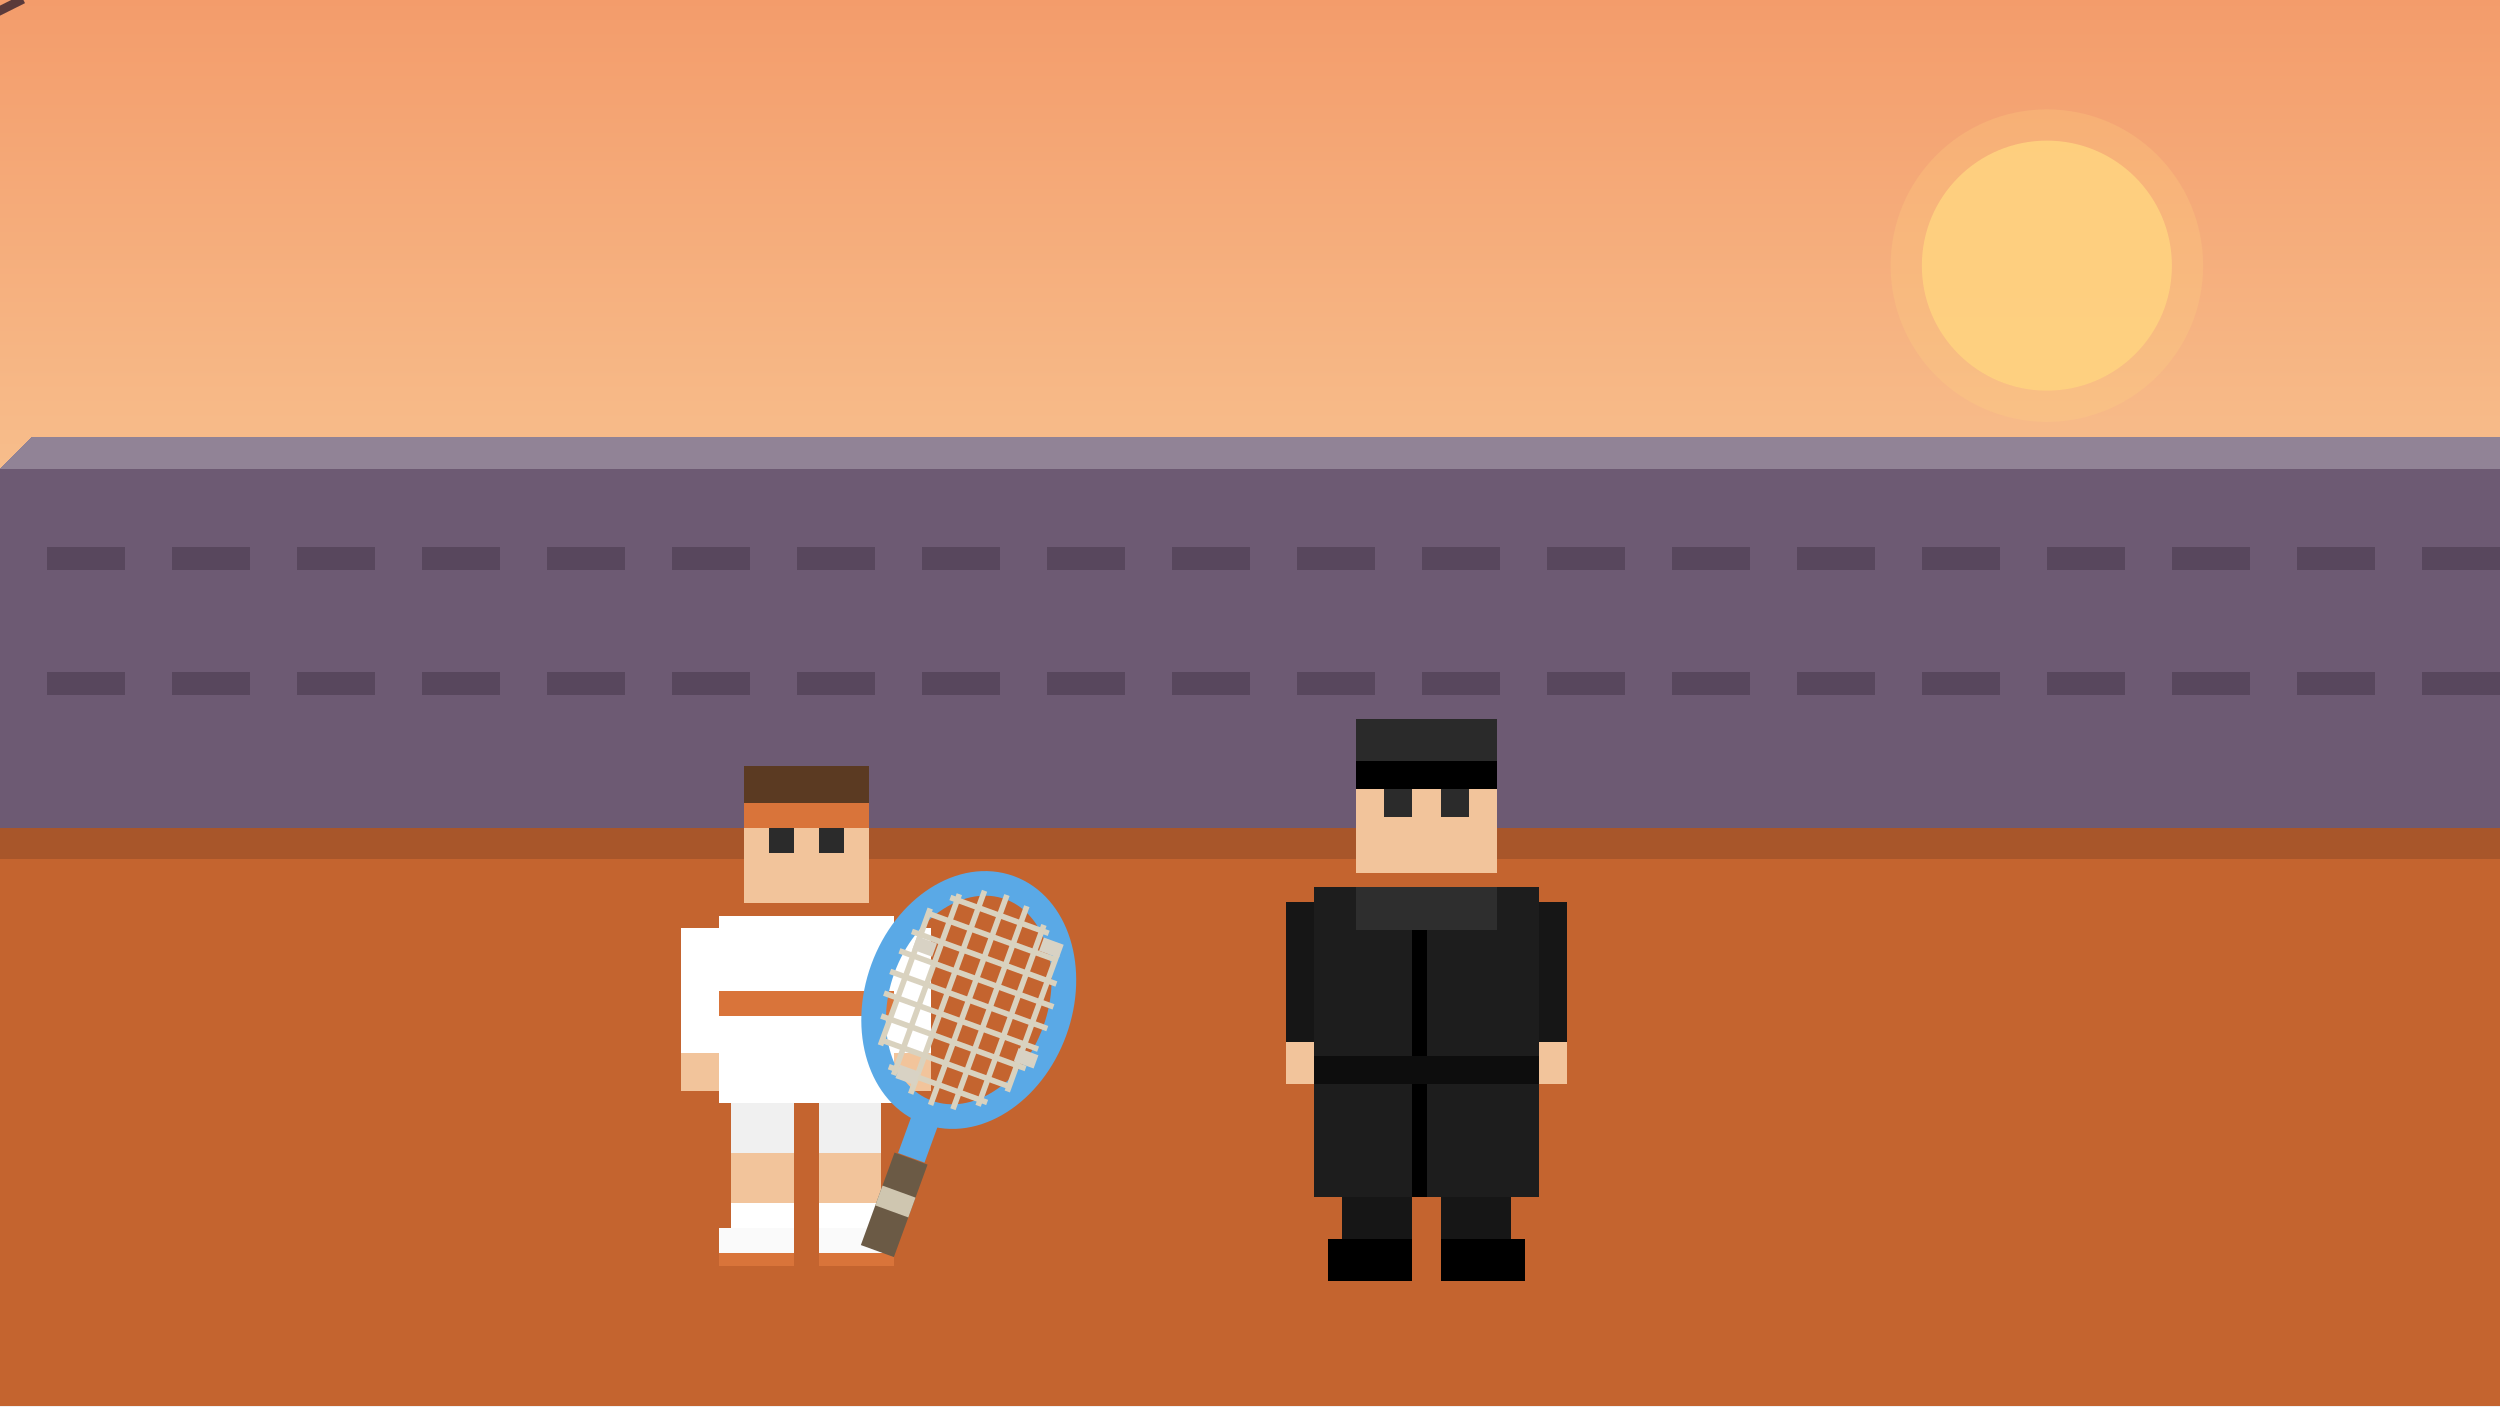
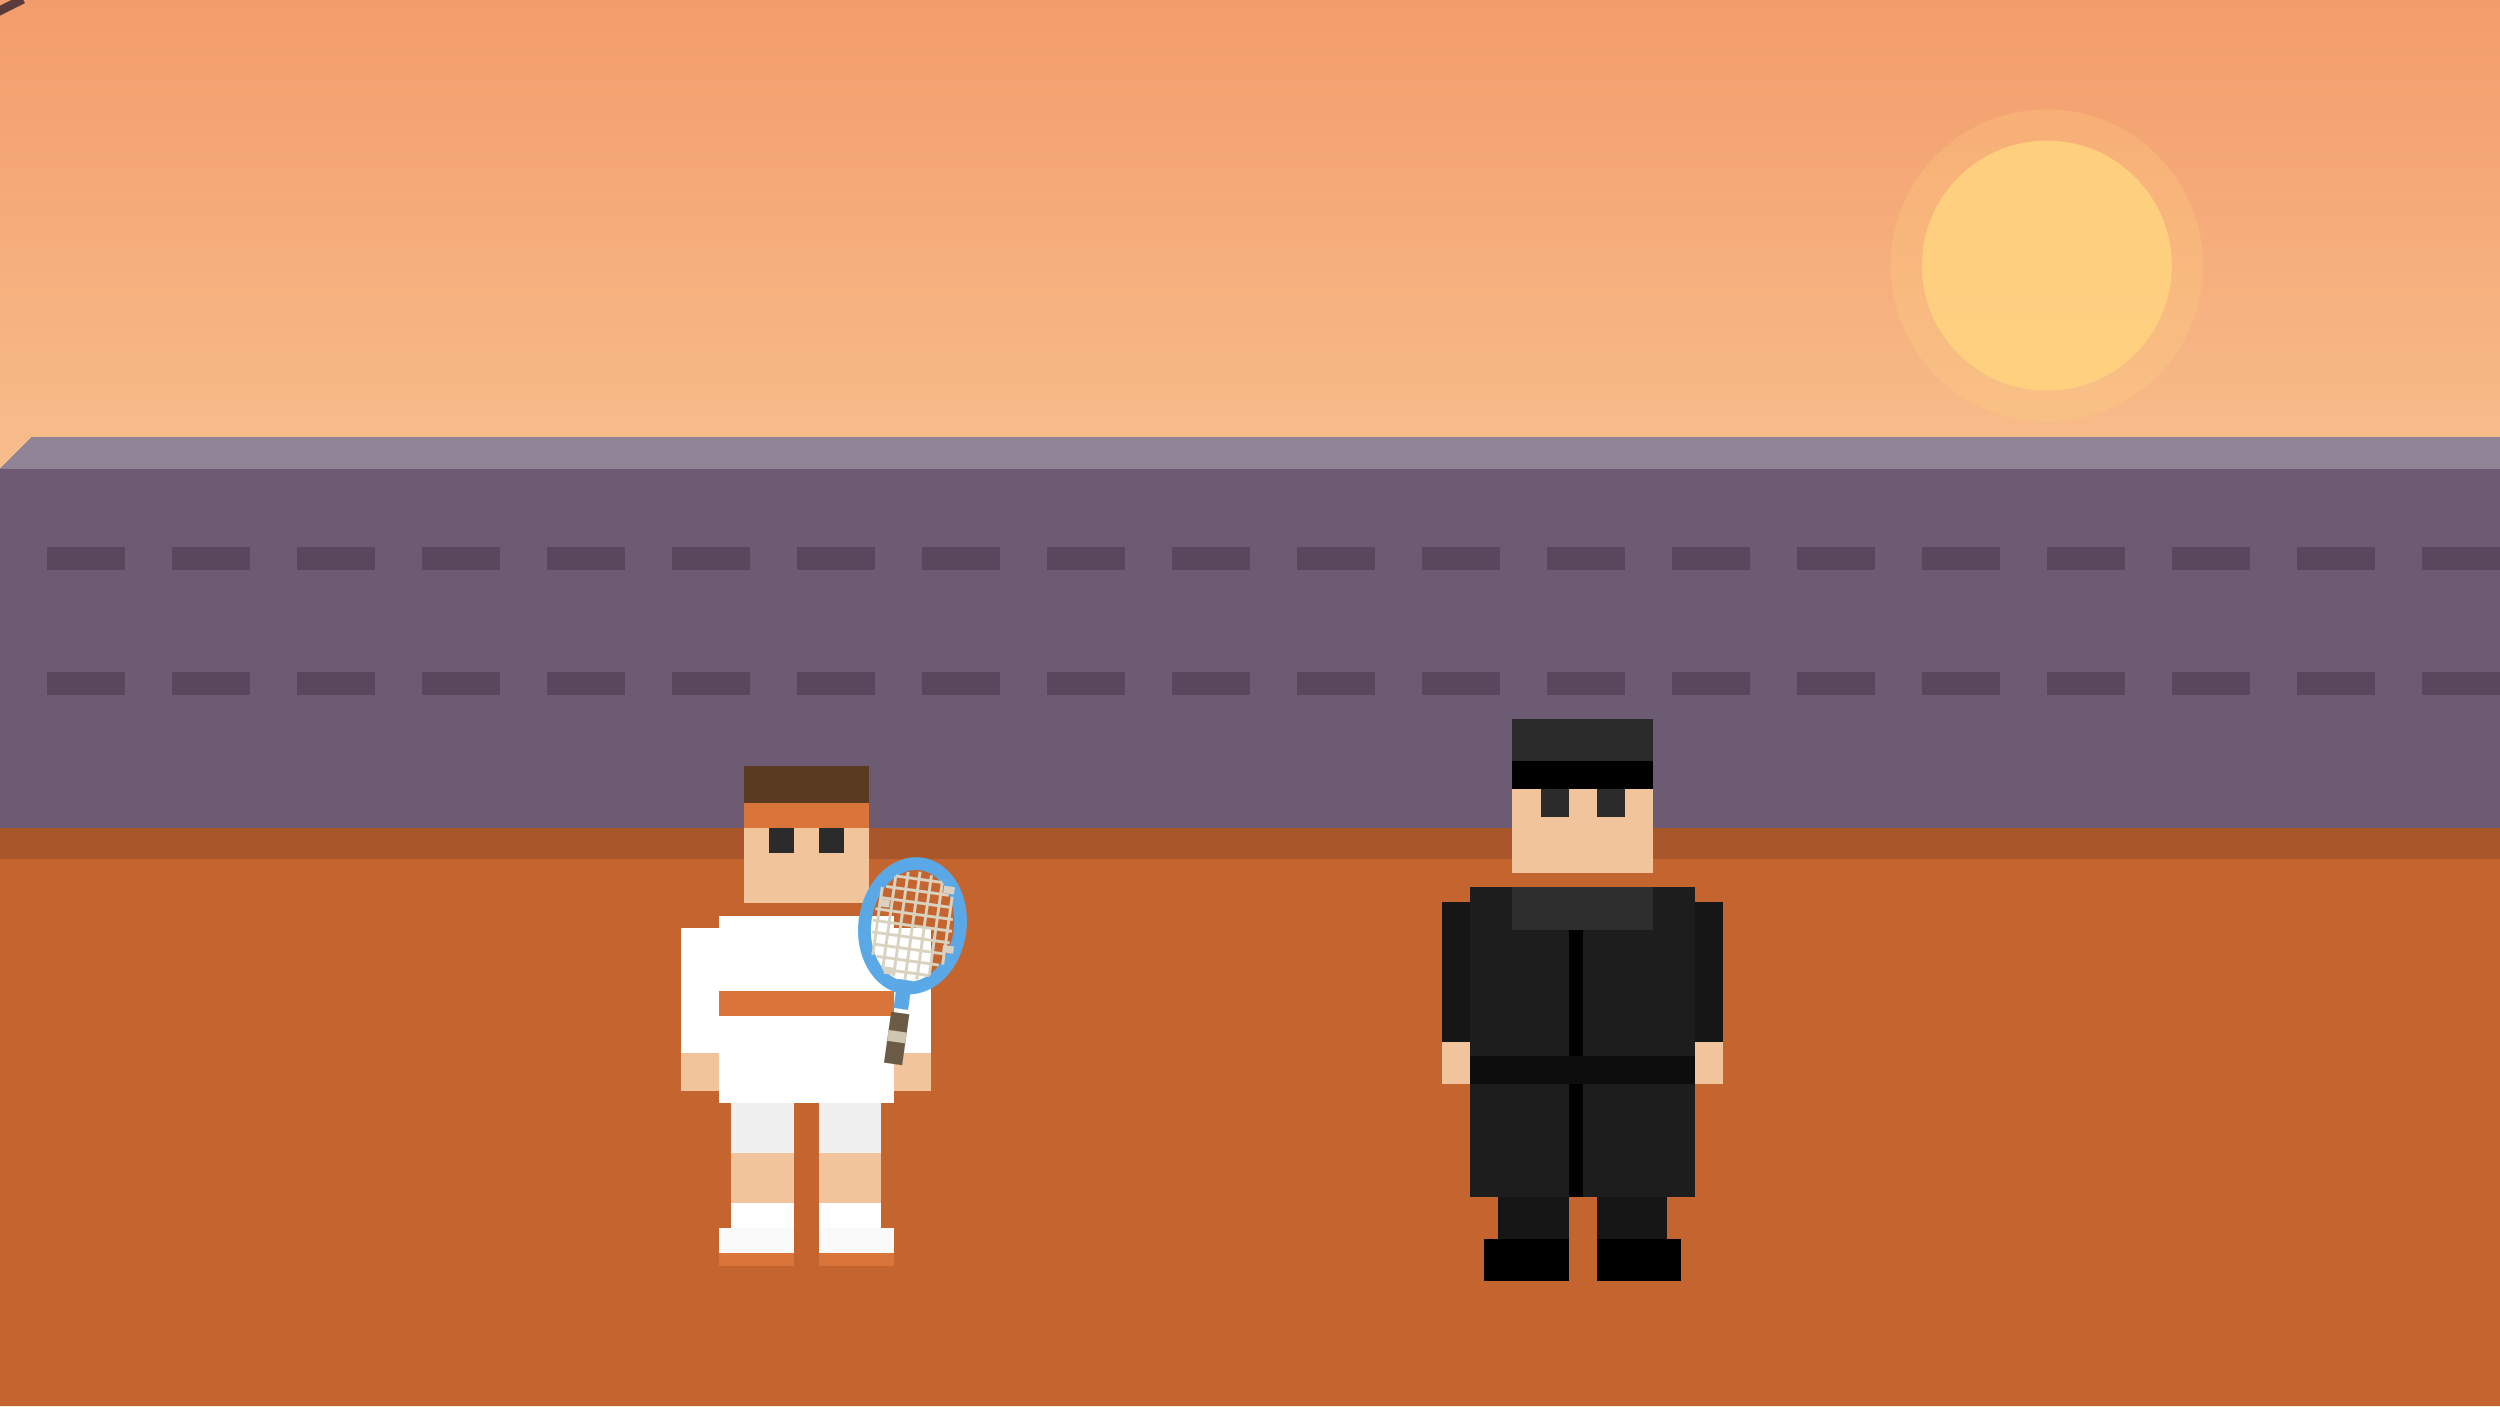
<svg xmlns="http://www.w3.org/2000/svg" viewBox="0 0 320 180" shape-rendering="crispEdges">
  <defs>
    <linearGradient id="sky" x1="0" y1="0" x2="0" y2="1">
      <stop offset="0" stop-color="#f39c6b" />
      <stop offset="1" stop-color="#fbd9a6" />
    </linearGradient>
  </defs>
  <rect x="0" y="0" width="320" height="110" fill="url(#sky)" />
  <rect x="0" y="110" width="320" height="70" fill="#c4642f" />
  <g shape-rendering="auto">
    <circle cx="262" cy="34" r="16" fill="#ffd27f" opacity="0.9" />
    <circle cx="262" cy="34" r="20" fill="#ffd27f" opacity="0.25">
      <animate attributeName="r" values="18;24;18" dur="2s" repeatCount="indefinite" />
    </circle>
  </g>
  <g shape-rendering="auto">
    <animateTransform attributeName="transform" type="translate" values="-10 20;330 14" dur="14s" begin="0s" repeatCount="indefinite" />
    <path d="M -3.0 0 L 0 1.5 L 3.0 0" fill="none" stroke="#5a3a3a" stroke-width="0.9">
      <animate attributeName="d" values="M -3.0 0 L 0 1.5 L 3.0 0;M -3.0 1.5 L 0 0 L 3.0 1.5;M -3.0 0 L 0 1.5 L 3.0 0" dur="0.45s" repeatCount="indefinite" />
    </path>
  </g>
  <g shape-rendering="auto">
    <animateTransform attributeName="transform" type="translate" values="-10 30;330 24" dur="18s" begin="-5s" repeatCount="indefinite" />
    <path d="M -2.55 0 L 0 1.275 L 2.55 0" fill="none" stroke="#5a3a3a" stroke-width="0.8">
      <animate attributeName="d" values="M -2.55 0 L 0 1.275 L 2.55 0;M -2.55 1.275 L 0 0 L 2.55 1.275;M -2.55 0 L 0 1.275 L 2.55 0" dur="0.45s" repeatCount="indefinite" />
    </path>
  </g>
  <g shape-rendering="auto">
    <animateTransform attributeName="transform" type="translate" values="-10 14;330 8" dur="22s" begin="-10s" repeatCount="indefinite" />
    <path d="M -2.1 0 L 0 1.05 L 2.1 0" fill="none" stroke="#5a3a3a" stroke-width="0.6">
      <animate attributeName="d" values="M -2.1 0 L 0 1.05 L 2.1 0;M -2.1 1.05 L 0 0 L 2.1 1.05;M -2.1 0 L 0 1.05 L 2.1 0" dur="0.45s" repeatCount="indefinite" />
    </path>
  </g>
  <rect x="0" y="106" width="320" height="4" fill="#a8562a" />
  <polygon points="0,60 4,56 324,56 320,60" fill="#918396" />
  <polygon points="320,60 324,56 324,102 320,106" fill="#514356" />
  <rect x="0" y="60" width="320" height="46" fill="#6d5a73" />
  <rect x="6" y="70" width="10" height="3" fill="#58475d" />
  <rect x="6" y="86" width="10" height="3" fill="#58475d" />
  <rect x="22" y="70" width="10" height="3" fill="#58475d" />
  <rect x="22" y="86" width="10" height="3" fill="#58475d" />
  <rect x="38" y="70" width="10" height="3" fill="#58475d" />
  <rect x="38" y="86" width="10" height="3" fill="#58475d" />
  <rect x="54" y="70" width="10" height="3" fill="#58475d" />
  <rect x="54" y="86" width="10" height="3" fill="#58475d" />
  <rect x="70" y="70" width="10" height="3" fill="#58475d" />
  <rect x="70" y="86" width="10" height="3" fill="#58475d" />
  <rect x="86" y="70" width="10" height="3" fill="#58475d" />
  <rect x="86" y="86" width="10" height="3" fill="#58475d" />
  <rect x="102" y="70" width="10" height="3" fill="#58475d" />
  <rect x="102" y="86" width="10" height="3" fill="#58475d" />
  <rect x="118" y="70" width="10" height="3" fill="#58475d" />
  <rect x="118" y="86" width="10" height="3" fill="#58475d" />
  <rect x="134" y="70" width="10" height="3" fill="#58475d" />
  <rect x="134" y="86" width="10" height="3" fill="#58475d" />
  <rect x="150" y="70" width="10" height="3" fill="#58475d" />
  <rect x="150" y="86" width="10" height="3" fill="#58475d" />
  <rect x="166" y="70" width="10" height="3" fill="#58475d" />
  <rect x="166" y="86" width="10" height="3" fill="#58475d" />
  <rect x="182" y="70" width="10" height="3" fill="#58475d" />
  <rect x="182" y="86" width="10" height="3" fill="#58475d" />
  <rect x="198" y="70" width="10" height="3" fill="#58475d" />
  <rect x="198" y="86" width="10" height="3" fill="#58475d" />
  <rect x="214" y="70" width="10" height="3" fill="#58475d" />
  <rect x="214" y="86" width="10" height="3" fill="#58475d" />
  <rect x="230" y="70" width="10" height="3" fill="#58475d" />
  <rect x="230" y="86" width="10" height="3" fill="#58475d" />
  <rect x="246" y="70" width="10" height="3" fill="#58475d" />
  <rect x="246" y="86" width="10" height="3" fill="#58475d" />
  <rect x="262" y="70" width="10" height="3" fill="#58475d" />
  <rect x="262" y="86" width="10" height="3" fill="#58475d" />
  <rect x="278" y="70" width="10" height="3" fill="#58475d" />
  <rect x="278" y="86" width="10" height="3" fill="#58475d" />
  <rect x="294" y="70" width="10" height="3" fill="#58475d" />
  <rect x="294" y="86" width="10" height="3" fill="#58475d" />
  <rect x="310" y="70" width="10" height="3" fill="#58475d" />
  <rect x="310" y="86" width="10" height="3" fill="#58475d" />
  <g>
-     <animateTransform attributeName="transform" type="translate" values="0 0;0 -1.60;0 0" keyTimes="0;0.5;1" calcMode="spline" keySplines="0.4 0 0.6 1;0.4 0 0.6 1" dur="2.0s" begin="0.8s" repeatCount="indefinite" />
-     <rect x="93.6" y="139.6" width="8.0" height="8.0" fill="#f0f0f0" />
-     <rect x="104.8" y="139.6" width="8.0" height="8.0" fill="#f0f0f0" />
-     <rect x="93.6" y="147.6" width="8.0" height="6.4" fill="#f2c49b" />
-     <rect x="104.8" y="147.6" width="8.0" height="6.4" fill="#f2c49b" />
-     <rect x="93.6" y="154.0" width="8.0" height="3.2" fill="#ffffff" />
-     <rect x="104.8" y="154.0" width="8.0" height="3.2" fill="#ffffff" />
-     <rect x="92.0" y="157.2" width="9.6" height="4.8" fill="#fafafa" />
-     <rect x="104.8" y="157.2" width="9.6" height="4.8" fill="#fafafa" />
-     <rect x="92.0" y="117.2" width="22.4" height="24.0" fill="#ffffff" />
-     <rect x="95.2" y="98.0" width="16.0" height="17.6" fill="#f2c49b" />
-     <rect x="95.2" y="98.0" width="16.0" height="4.8" fill="#5b3a22" />
-     <rect x="98.4" y="106.0" width="3.2" height="3.2" fill="#2b2b2b" />
-     <rect x="104.8" y="106.0" width="3.2" height="3.2" fill="#2b2b2b" />
-     <rect x="87.2" y="118.8" width="4.8" height="17.6" fill="#ffffff" />
-     <rect x="114.4" y="118.8" width="4.8" height="17.6" fill="#ffffff" />
-     <rect x="87.2" y="134.8" width="4.8" height="4.8" fill="#f2c49b" />
-     <rect x="114.4" y="134.8" width="4.8" height="4.8" fill="#f2c49b" />
-     <rect x="95.2" y="102.8" width="16.0" height="3.2" fill="#d9743a" />
-     <rect x="92.0" y="126.8" width="22.4" height="3.2" fill="#d9743a" />
-     <rect x="92.0" y="160.4" width="9.6" height="1.6" fill="#d9743a" />
-     <rect x="104.8" y="160.4" width="9.6" height="1.6" fill="#d9743a" />
-     <g opacity="0">
-       <animate attributeName="opacity" values="0;0;1;0" keyTimes="0;0.92;0.96;1" dur="3.40s" begin="2.1s" repeatCount="indefinite" />
-       <rect x="98.4" y="106.0" width="3.2" height="3.2" fill="#f2c49b" />
-       <rect x="104.8" y="106.0" width="3.2" height="3.2" fill="#f2c49b" />
-     </g>
-   </g>
-   <g opacity="1">
-     <animateTransform attributeName="transform" type="translate" values="170 0;0 0" dur="2.5s" begin="0s" fill="freeze" calcMode="spline" keySplines="0.3 0 0.4 1" />
-     <animate attributeName="opacity" values="1;0" dur="1s" begin="11.2s" fill="freeze" />
+     <animateTransform attributeName="transform" type="translate" values="0 0;0 0;30 0;30 0" keyTimes="0;0.28;0.34;1" dur="20.0s" fill="freeze" />
    <g>
-       <animateTransform attributeName="transform" type="translate" values="0 0;0 -1.80;0 0" keyTimes="0;0.5;1" calcMode="spline" keySplines="0.4 0 0.6 1;0.4 0 0.6 1" dur="2.0s" begin="0.8s" repeatCount="indefinite" />
-       <rect x="171.8" y="138.8" width="9.0" height="21.6" fill="#161616" />
-       <rect x="184.4" y="138.8" width="9.0" height="21.6" fill="#161616" />
-       <rect x="170.0" y="158.6" width="10.8" height="5.4" fill="#000000" />
-       <rect x="184.4" y="158.6" width="10.8" height="5.4" fill="#000000" />
-       <rect x="170.0" y="113.6" width="25.2" height="27.0" fill="#161616" />
-       <rect x="173.6" y="92.0" width="18.0" height="19.8" fill="#f2c49b" />
-       <rect x="173.6" y="92.0" width="18.0" height="5.4" fill="#2a2a2a" />
-       <rect x="177.2" y="101.0" width="3.6" height="3.6" fill="#2b2b2b" />
-       <rect x="184.4" y="101.0" width="3.6" height="3.6" fill="#2b2b2b" />
-       <rect x="164.6" y="115.4" width="5.4" height="19.8" fill="#161616" />
-       <rect x="195.2" y="115.4" width="5.4" height="19.8" fill="#161616" />
-       <rect x="164.6" y="133.4" width="5.4" height="5.4" fill="#f2c49b" />
-       <rect x="195.2" y="133.4" width="5.4" height="5.4" fill="#f2c49b" />
-       <rect x="168.2" y="113.6" width="28.8" height="39.6" fill="#1d1d1d" />
-       <rect x="180.8" y="119.0" width="1.8" height="34.2" fill="#000000" />
-       <rect x="173.6" y="113.6" width="18.0" height="5.4" fill="#2e2e2e" />
-       <rect x="168.2" y="135.2" width="28.8" height="3.6" fill="#0d0d0d" />
-       <rect x="173.6" y="97.4" width="18.0" height="3.6" fill="#000000" />
+       <animateTransform attributeName="transform" type="translate" values="0 0;0 -1.60;0 0" keyTimes="0;0.5;1" calcMode="spline" keySplines="0.4 0 0.6 1;0.4 0 0.6 1" dur="2.0s" begin="0.8s" repeatCount="indefinite" />
+       <rect x="93.6" y="139.6" width="8.0" height="8.0" fill="#f0f0f0" />
+       <rect x="104.8" y="139.6" width="8.0" height="8.0" fill="#f0f0f0" />
+       <rect x="93.6" y="147.6" width="8.0" height="6.4" fill="#f2c49b" />
+       <rect x="104.8" y="147.6" width="8.0" height="6.4" fill="#f2c49b" />
+       <rect x="93.6" y="154.0" width="8.0" height="3.2" fill="#ffffff" />
+       <rect x="104.8" y="154.0" width="8.0" height="3.2" fill="#ffffff" />
+       <rect x="92.0" y="157.2" width="9.6" height="4.8" fill="#fafafa" />
+       <rect x="104.8" y="157.2" width="9.6" height="4.8" fill="#fafafa" />
+       <rect x="92.0" y="117.2" width="22.4" height="24.0" fill="#ffffff" />
+       <rect x="95.2" y="98.0" width="16.0" height="17.6" fill="#f2c49b" />
+       <rect x="95.2" y="98.0" width="16.0" height="4.8" fill="#5b3a22" />
+       <rect x="98.4" y="106.0" width="3.2" height="3.2" fill="#2b2b2b" />
+       <rect x="104.8" y="106.0" width="3.2" height="3.2" fill="#2b2b2b" />
+       <rect x="87.2" y="118.8" width="4.8" height="17.6" fill="#ffffff" />
+       <rect x="114.4" y="118.8" width="4.8" height="17.6" fill="#ffffff" />
+       <rect x="87.2" y="134.8" width="4.8" height="4.8" fill="#f2c49b" />
+       <rect x="114.4" y="134.8" width="4.8" height="4.8" fill="#f2c49b" />
+       <rect x="95.2" y="102.8" width="16.0" height="3.2" fill="#d9743a" />
+       <rect x="92.0" y="126.8" width="22.4" height="3.2" fill="#d9743a" />
+       <rect x="92.0" y="160.4" width="9.6" height="1.6" fill="#d9743a" />
+       <rect x="104.8" y="160.4" width="9.6" height="1.6" fill="#d9743a" />
      <g opacity="0">
-         <animate attributeName="opacity" values="0;0;1;0" keyTimes="0;0.92;0.96;1" dur="4.75s" begin="0.7s" repeatCount="indefinite" />
-         <rect x="177.2" y="101.0" width="3.6" height="3.6" fill="#f2c49b" />
-         <rect x="184.4" y="101.0" width="3.6" height="3.6" fill="#f2c49b" />
+         <animate attributeName="opacity" values="0;0;1;0" keyTimes="0;0.92;0.96;1" dur="3.40s" begin="2.1s" repeatCount="indefinite" />
+         <rect x="98.4" y="106.0" width="3.2" height="3.2" fill="#f2c49b" />
+         <rect x="104.8" y="106.0" width="3.2" height="3.2" fill="#f2c49b" />
      </g>
    </g>
  </g>
  <g>
-     <animateTransform attributeName="transform" type="translate" values="0 0;36 -2" dur="0.8s" begin="5.6s" fill="freeze" />
+     <animateTransform attributeName="transform" type="translate" values="150 0;0 0" dur="2.5s" fill="freeze" calcMode="spline" keyTimes="0;1" keySplines="0.3 0 0.4 1" />
+     <animate attributeName="opacity" values="1;0" dur="1s" begin="17.6s" fill="freeze" />
    <g>
-       <animateTransform attributeName="transform" type="translate" values="0 0;-36 2" dur="0.8s" begin="10.4s" fill="freeze" additive="sum" />
-       <g transform="rotate(20 124 128)" shape-rendering="auto">
-         <rect x="122.2" y="142.3" width="3.6" height="7.2" fill="#5aa9e6" />
-         <rect x="121.75" y="149.6" width="4.5" height="12.6" fill="#6b5a45" />
-         <ellipse cx="124" cy="128" rx="11.7" ry="15.3" fill="none" stroke="#5aa9e6" stroke-width="3.15" />
-         <line x1="115.36" y1="118.683" x2="115.36" y2="137.317" stroke="#d9d2bf" stroke-width="0.72" />
-         <line x1="118.24" y1="115.683" x2="118.24" y2="140.317" stroke="#d9d2bf" stroke-width="0.72" />
-         <line x1="121.12" y1="114.171" x2="121.12" y2="141.829" stroke="#d9d2bf" stroke-width="0.72" />
-         <line x1="124.0" y1="113.7" x2="124.0" y2="142.3" stroke="#d9d2bf" stroke-width="0.72" />
-         <line x1="126.88" y1="114.171" x2="126.88" y2="141.829" stroke="#d9d2bf" stroke-width="0.72" />
-         <line x1="129.76" y1="115.683" x2="129.76" y2="140.317" stroke="#d9d2bf" stroke-width="0.72" />
-         <line x1="132.64" y1="118.683" x2="132.64" y2="137.317" stroke="#d9d2bf" stroke-width="0.72" />
-         <line x1="117.3" y1="116.48" x2="130.7" y2="116.48" stroke="#d9d2bf" stroke-width="0.72" />
-         <line x1="115.344" y1="119.36" x2="132.656" y2="119.36" stroke="#d9d2bf" stroke-width="0.72" />
-         <line x1="114.161" y1="122.24" x2="133.839" y2="122.24" stroke="#d9d2bf" stroke-width="0.72" />
-         <line x1="113.509" y1="125.12" x2="134.491" y2="125.12" stroke="#d9d2bf" stroke-width="0.72" />
-         <line x1="113.3" y1="128.0" x2="134.7" y2="128.0" stroke="#d9d2bf" stroke-width="0.72" />
-         <line x1="113.509" y1="130.88" x2="134.491" y2="130.88" stroke="#d9d2bf" stroke-width="0.72" />
-         <line x1="114.161" y1="133.76" x2="133.839" y2="133.76" stroke="#d9d2bf" stroke-width="0.72" />
-         <line x1="115.344" y1="136.64" x2="132.656" y2="136.64" stroke="#d9d2bf" stroke-width="0.72" />
-         <line x1="117.3" y1="139.52" x2="130.7" y2="139.52" stroke="#d9d2bf" stroke-width="0.72" />
-         <rect x="115.0" y="122.6" width="2.7" height="1.8" fill="#d8d2c4" />
-         <rect x="132.1" y="131.6" width="2.7" height="1.8" fill="#d8d2c4" />
-         <rect x="118.6" y="138.8" width="2.7" height="1.8" fill="#d8d2c4" />
-         <rect x="130.3" y="117.2" width="2.7" height="1.8" fill="#d8d2c4" />
-         <rect x="121.75" y="154.1" width="4.5" height="2.7" fill="#cfc6b0" />
+       <animateTransform attributeName="transform" type="translate" values="0 0;0 -1.80;0 0" keyTimes="0;0.5;1" calcMode="spline" keySplines="0.4 0 0.6 1;0.4 0 0.6 1" dur="2.0s" begin="0.4s" repeatCount="indefinite" />
+       <rect x="191.8" y="138.8" width="9.0" height="21.6" fill="#161616" />
+       <rect x="204.4" y="138.8" width="9.0" height="21.6" fill="#161616" />
+       <rect x="190.0" y="158.6" width="10.8" height="5.4" fill="#000000" />
+       <rect x="204.4" y="158.6" width="10.8" height="5.4" fill="#000000" />
+       <rect x="190.0" y="113.6" width="25.2" height="27.0" fill="#161616" />
+       <rect x="193.6" y="92.0" width="18.0" height="19.8" fill="#f2c49b" />
+       <rect x="193.6" y="92.0" width="18.0" height="5.4" fill="#2a2a2a" />
+       <rect x="197.2" y="101.0" width="3.6" height="3.6" fill="#2b2b2b" />
+       <rect x="204.4" y="101.0" width="3.6" height="3.6" fill="#2b2b2b" />
+       <rect x="184.6" y="115.4" width="5.4" height="19.8" fill="#161616" />
+       <rect x="215.2" y="115.4" width="5.4" height="19.8" fill="#161616" />
+       <rect x="184.6" y="133.4" width="5.4" height="5.4" fill="#f2c49b" />
+       <rect x="215.2" y="133.4" width="5.4" height="5.4" fill="#f2c49b" />
+       <rect x="188.2" y="113.6" width="28.8" height="39.6" fill="#1d1d1d" />
+       <rect x="200.8" y="119.0" width="1.8" height="34.2" fill="#000000" />
+       <rect x="193.6" y="113.6" width="18.0" height="5.4" fill="#2e2e2e" />
+       <rect x="188.2" y="135.2" width="28.8" height="3.6" fill="#0d0d0d" />
+       <rect x="193.6" y="97.4" width="18.0" height="3.6" fill="#000000" />
+       <g opacity="0">
+         <animate attributeName="opacity" values="0;0;1;0" keyTimes="0;0.92;0.96;1" dur="4.75s" begin="0.7s" repeatCount="indefinite" />
+         <rect x="197.2" y="101.0" width="3.6" height="3.6" fill="#f2c49b" />
+         <rect x="204.4" y="101.0" width="3.6" height="3.6" fill="#f2c49b" />
+       </g>
+     </g>
+   </g>
+   <g>
+     <animateTransform attributeName="transform" type="translate" values="0 0;0 0;30 0;30 0;74 -2;74 -14;74 -14;74 -2;74 -2;30 0;30 0" keyTimes="0;0.28;0.34;0.35;0.39;0.41;0.61;0.63;0.82;0.86;1" dur="20.0s" fill="freeze" />
+     <g>
+       <animateTransform attributeName="transform" type="rotate" values="0 116.8 118.5;0 116.8 118.5;-25 116.8 118.5;20 116.8 118.5;-15 116.8 118.5;30 116.8 118.5;-10 116.8 118.5;0 116.8 118.5;0 116.8 118.5" keyTimes="0;0.41;0.45;0.495;0.535;0.57;0.6;0.62;1" dur="20.0s" fill="freeze" />
+       <g transform="rotate(8 116.8 118.5)" shape-rendering="auto">
+         <rect x="115.86" y="125.49" width="1.88" height="3.76" fill="#5aa9e6" />
+         <rect x="115.625" y="129.78" width="2.35" height="6.58" fill="#6b5a45" />
+         <ellipse cx="116.8" cy="118.5" rx="6.11" ry="7.99" fill="none" stroke="#5aa9e6" stroke-width="1.645" />
+         <line x1="112.288" y1="114.112" x2="112.288" y2="122.888" stroke="#d9d2bf" stroke-width="0.376" />
+         <line x1="113.792" y1="112.545" x2="113.792" y2="124.455" stroke="#d9d2bf" stroke-width="0.376" />
+         <line x1="115.296" y1="111.756" x2="115.296" y2="125.244" stroke="#d9d2bf" stroke-width="0.376" />
+         <line x1="116.8" y1="111.51" x2="116.8" y2="125.49" stroke="#d9d2bf" stroke-width="0.376" />
+         <line x1="118.304" y1="111.756" x2="118.304" y2="125.244" stroke="#d9d2bf" stroke-width="0.376" />
+         <line x1="119.808" y1="112.545" x2="119.808" y2="124.455" stroke="#d9d2bf" stroke-width="0.376" />
+         <line x1="121.312" y1="114.112" x2="121.312" y2="122.888" stroke="#d9d2bf" stroke-width="0.376" />
+         <line x1="113.779" y1="112.484" x2="119.821" y2="112.484" stroke="#d9d2bf" stroke-width="0.376" />
+         <line x1="112.757" y1="113.988" x2="120.843" y2="113.988" stroke="#d9d2bf" stroke-width="0.376" />
+         <line x1="112.14" y1="115.492" x2="121.46" y2="115.492" stroke="#d9d2bf" stroke-width="0.376" />
+         <line x1="111.799" y1="116.996" x2="121.801" y2="116.996" stroke="#d9d2bf" stroke-width="0.376" />
+         <line x1="111.69" y1="118.5" x2="121.91" y2="118.5" stroke="#d9d2bf" stroke-width="0.376" />
+         <line x1="111.799" y1="120.004" x2="121.801" y2="120.004" stroke="#d9d2bf" stroke-width="0.376" />
+         <line x1="112.14" y1="121.508" x2="121.46" y2="121.508" stroke="#d9d2bf" stroke-width="0.376" />
+         <line x1="112.757" y1="123.012" x2="120.843" y2="123.012" stroke="#d9d2bf" stroke-width="0.376" />
+         <line x1="113.779" y1="124.516" x2="119.821" y2="124.516" stroke="#d9d2bf" stroke-width="0.376" />
+         <rect x="112.1" y="115.68" width="1.41" height="0.94" fill="#d8d2c4" />
+         <rect x="121.03" y="120.38" width="1.41" height="0.94" fill="#d8d2c4" />
+         <rect x="113.98" y="124.14" width="1.41" height="0.94" fill="#d8d2c4" />
+         <rect x="120.09" y="112.86" width="1.41" height="0.94" fill="#d8d2c4" />
+         <rect x="115.625" y="132.13" width="2.35" height="1.41" fill="#cfc6b0" />
      </g>
    </g>
  </g>
  <g opacity="0" shape-rendering="auto">
    <animate attributeName="opacity" values="0;1;1;0" keyTimes="0;0.08;0.9;1" dur="2.6s" begin="2.8s" fill="freeze" />
-     <rect x="119.0" y="66" width="128" height="15" rx="6" fill="#ffffff" stroke="#2d3a2a" stroke-width="1.5" />
-     <path d="M 180 80.5 L 184 87 L 188 80.5" fill="#ffffff" stroke="#2d3a2a" stroke-width="1.5" />
-     <rect x="180.5" y="79" width="7" height="2" fill="#ffffff" />
-     <text x="183" y="76.2" font-family="sans-serif" font-size="7.5" text-anchor="middle" fill="#2d3a2a">May I take a look at that racket?</text>
+     <rect x="128.0" y="64" width="150" height="15" rx="4" fill="#111111" stroke="#fbf7ee" stroke-width="1" />
+     <path d="M 199 78.5 L 204 85 L 208 78.5" fill="#111111" stroke="#fbf7ee" stroke-width="1" />
+     <rect x="199.6" y="77.5" width="8" height="2" fill="#111111" />
+     <text x="203" y="74.2" font-family="monospace" font-weight="bold" font-size="7" text-anchor="middle" fill="#ffffff">May I take a look at that racket?</text>
  </g>
  <g opacity="0" shape-rendering="auto">
-     <animate attributeName="opacity" values="0;1;1;0" keyTimes="0;0.08;0.9;1" dur="3.4s" begin="6.8s" fill="freeze" />
-     <rect x="129.0" y="66" width="108" height="15" rx="6" fill="#ffffff" stroke="#2d3a2a" stroke-width="1.5" />
-     <path d="M 180 80.5 L 184 87 L 188 80.5" fill="#ffffff" stroke="#2d3a2a" stroke-width="1.5" />
-     <rect x="180.5" y="79" width="7" height="2" fill="#ffffff" />
-     <text x="183" y="76.2" font-family="sans-serif" font-size="7.5" text-anchor="middle" fill="#2d3a2a">You made a good choice, kid.</text>
+     <animate attributeName="opacity" values="0;1;1;0" keyTimes="0;0.08;0.9;1" dur="3.4s" begin="12.8s" fill="freeze" />
+     <rect x="139.0" y="64" width="128" height="15" rx="4" fill="#111111" stroke="#fbf7ee" stroke-width="1" />
+     <path d="M 199 78.5 L 204 85 L 208 78.5" fill="#111111" stroke="#fbf7ee" stroke-width="1" />
+     <rect x="199.6" y="77.5" width="8" height="2" fill="#111111" />
+     <text x="203" y="74.2" font-family="monospace" font-weight="bold" font-size="7" text-anchor="middle" fill="#ffffff">You made a good choice, kid.</text>
  </g>
  <g opacity="0">
-     <animate attributeName="opacity" values="0;1" dur="1.5s" begin="12.3s" fill="freeze" />
+     <animate attributeName="opacity" values="0;1" dur="1.5s" begin="19s" fill="freeze" />
    <rect x="0" y="0" width="320" height="180" fill="#1a1010" opacity="0.55" />
    <text x="160" y="98" font-family="monospace" font-size="26" font-weight="bold" text-anchor="middle" fill="#fbf7ee" stroke="#2d1a10" stroke-width="1">THE END</text>
  </g>
</svg>
